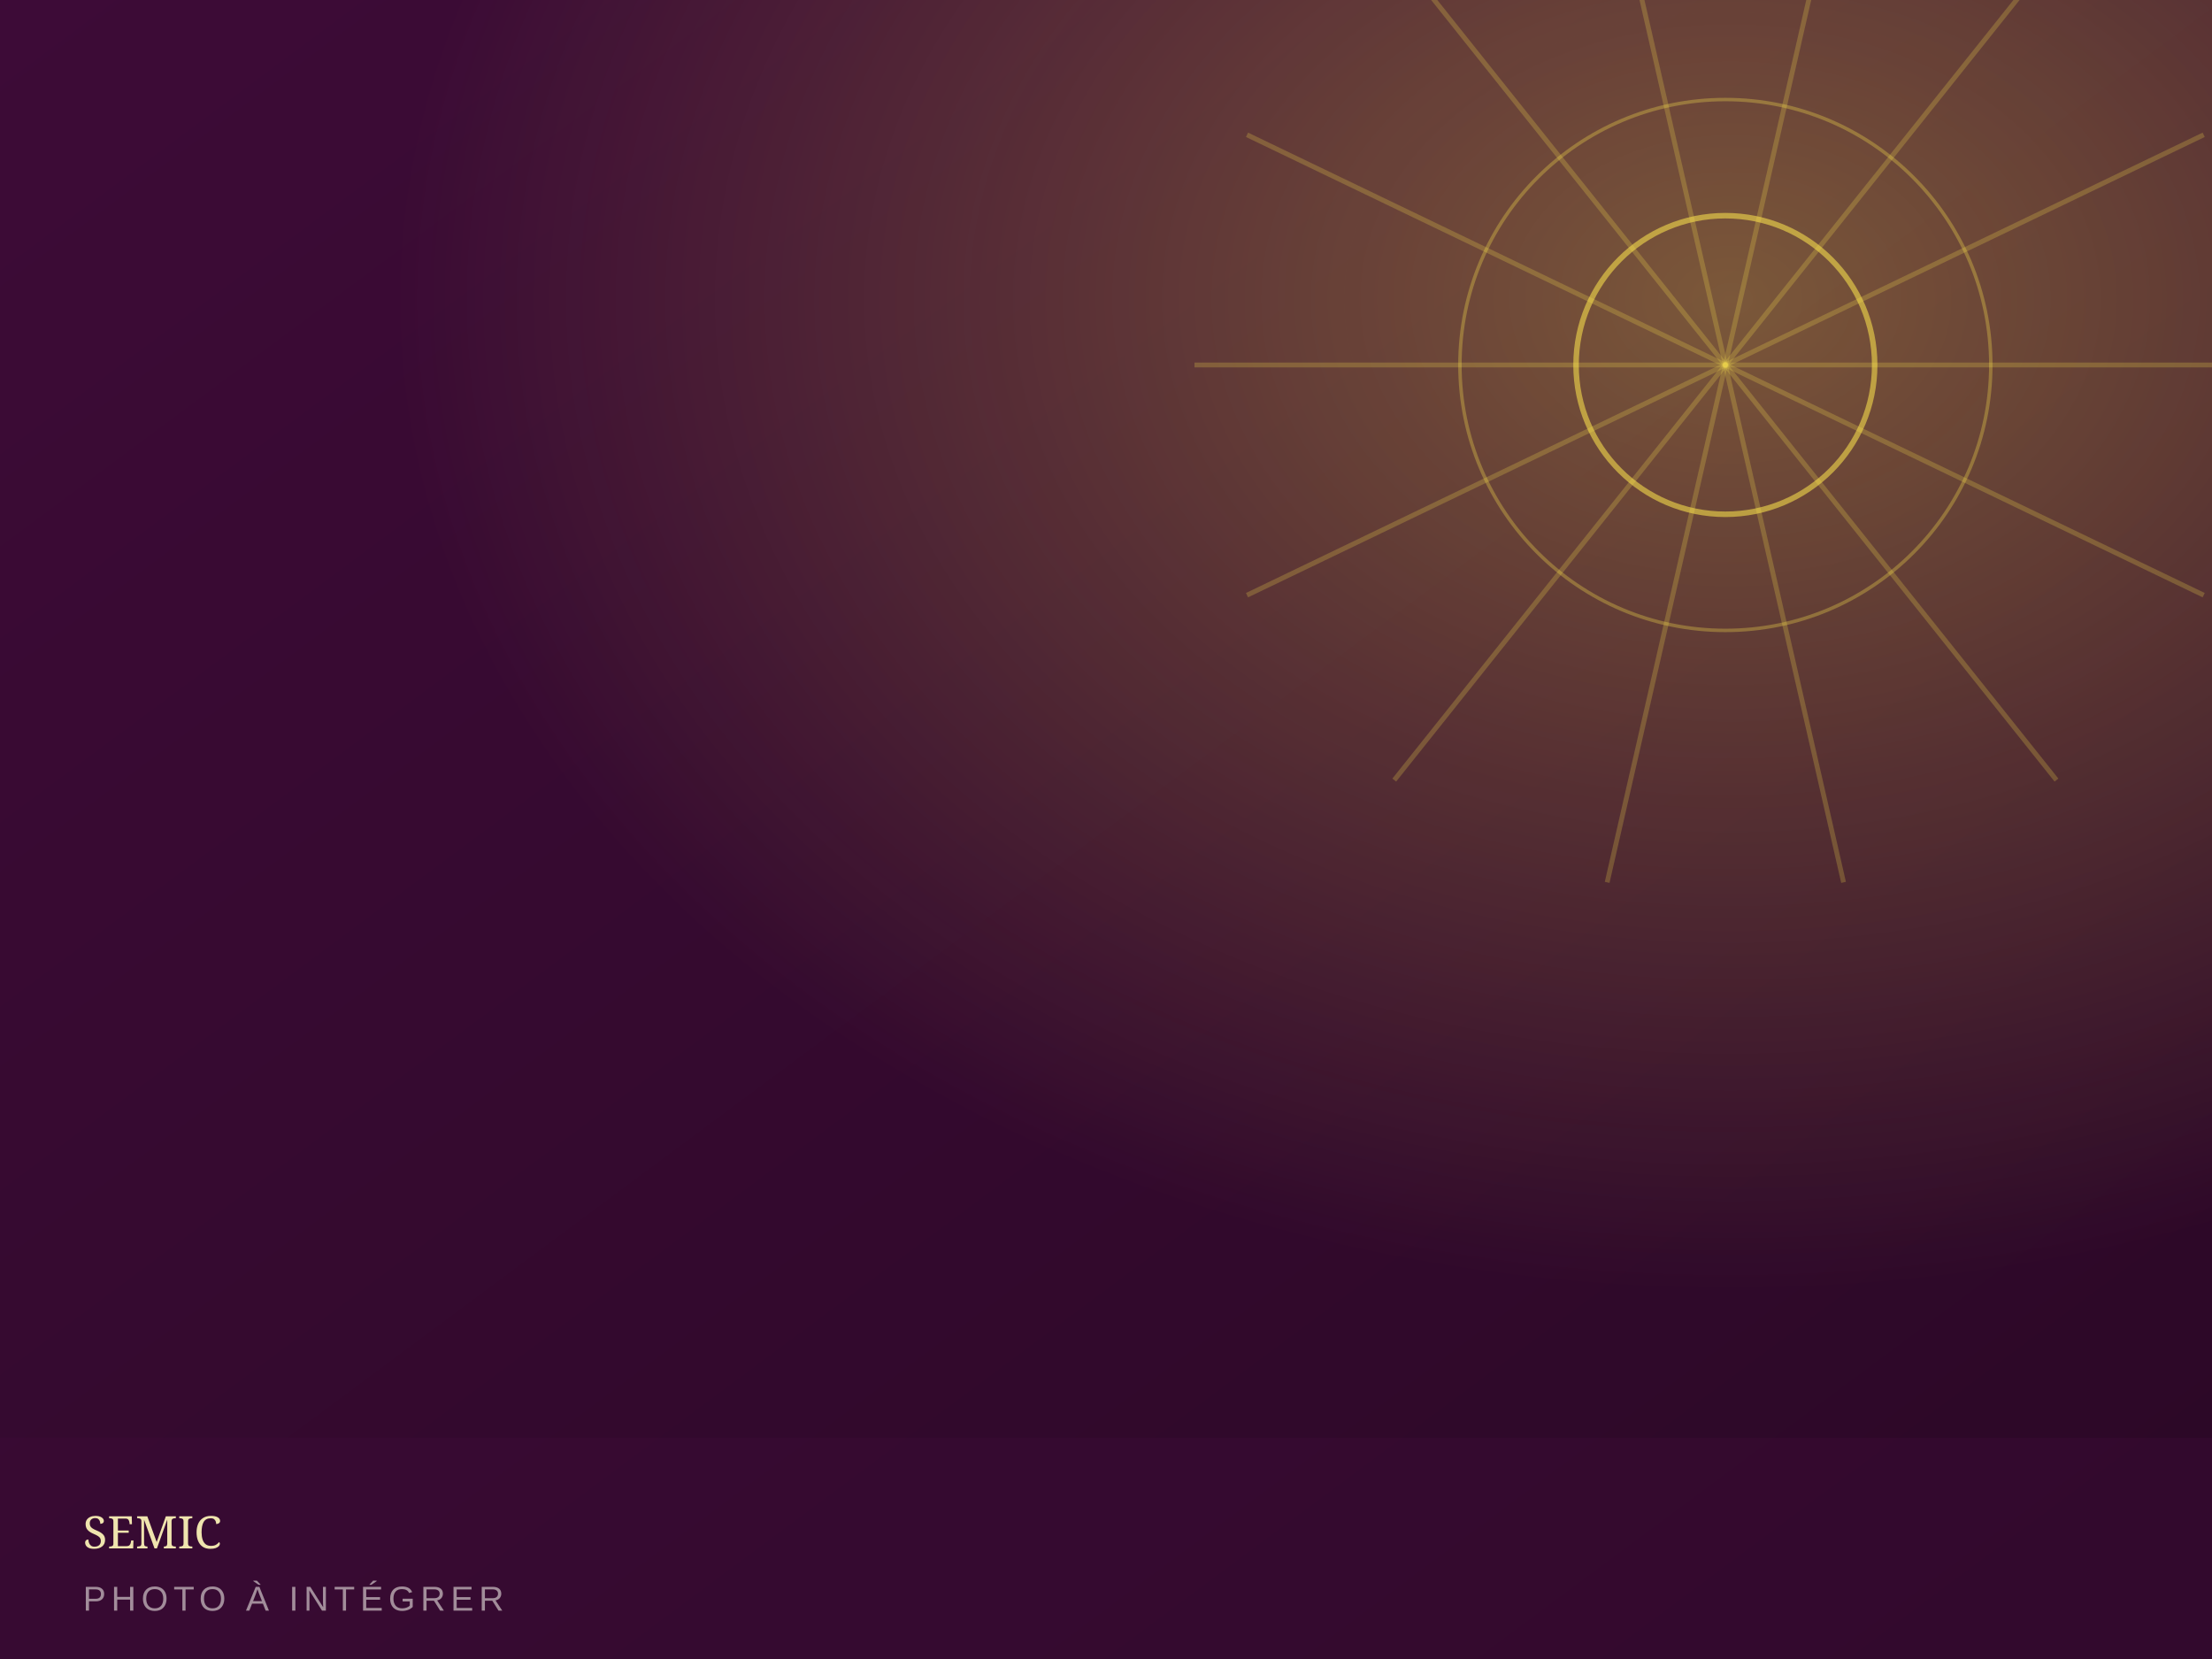
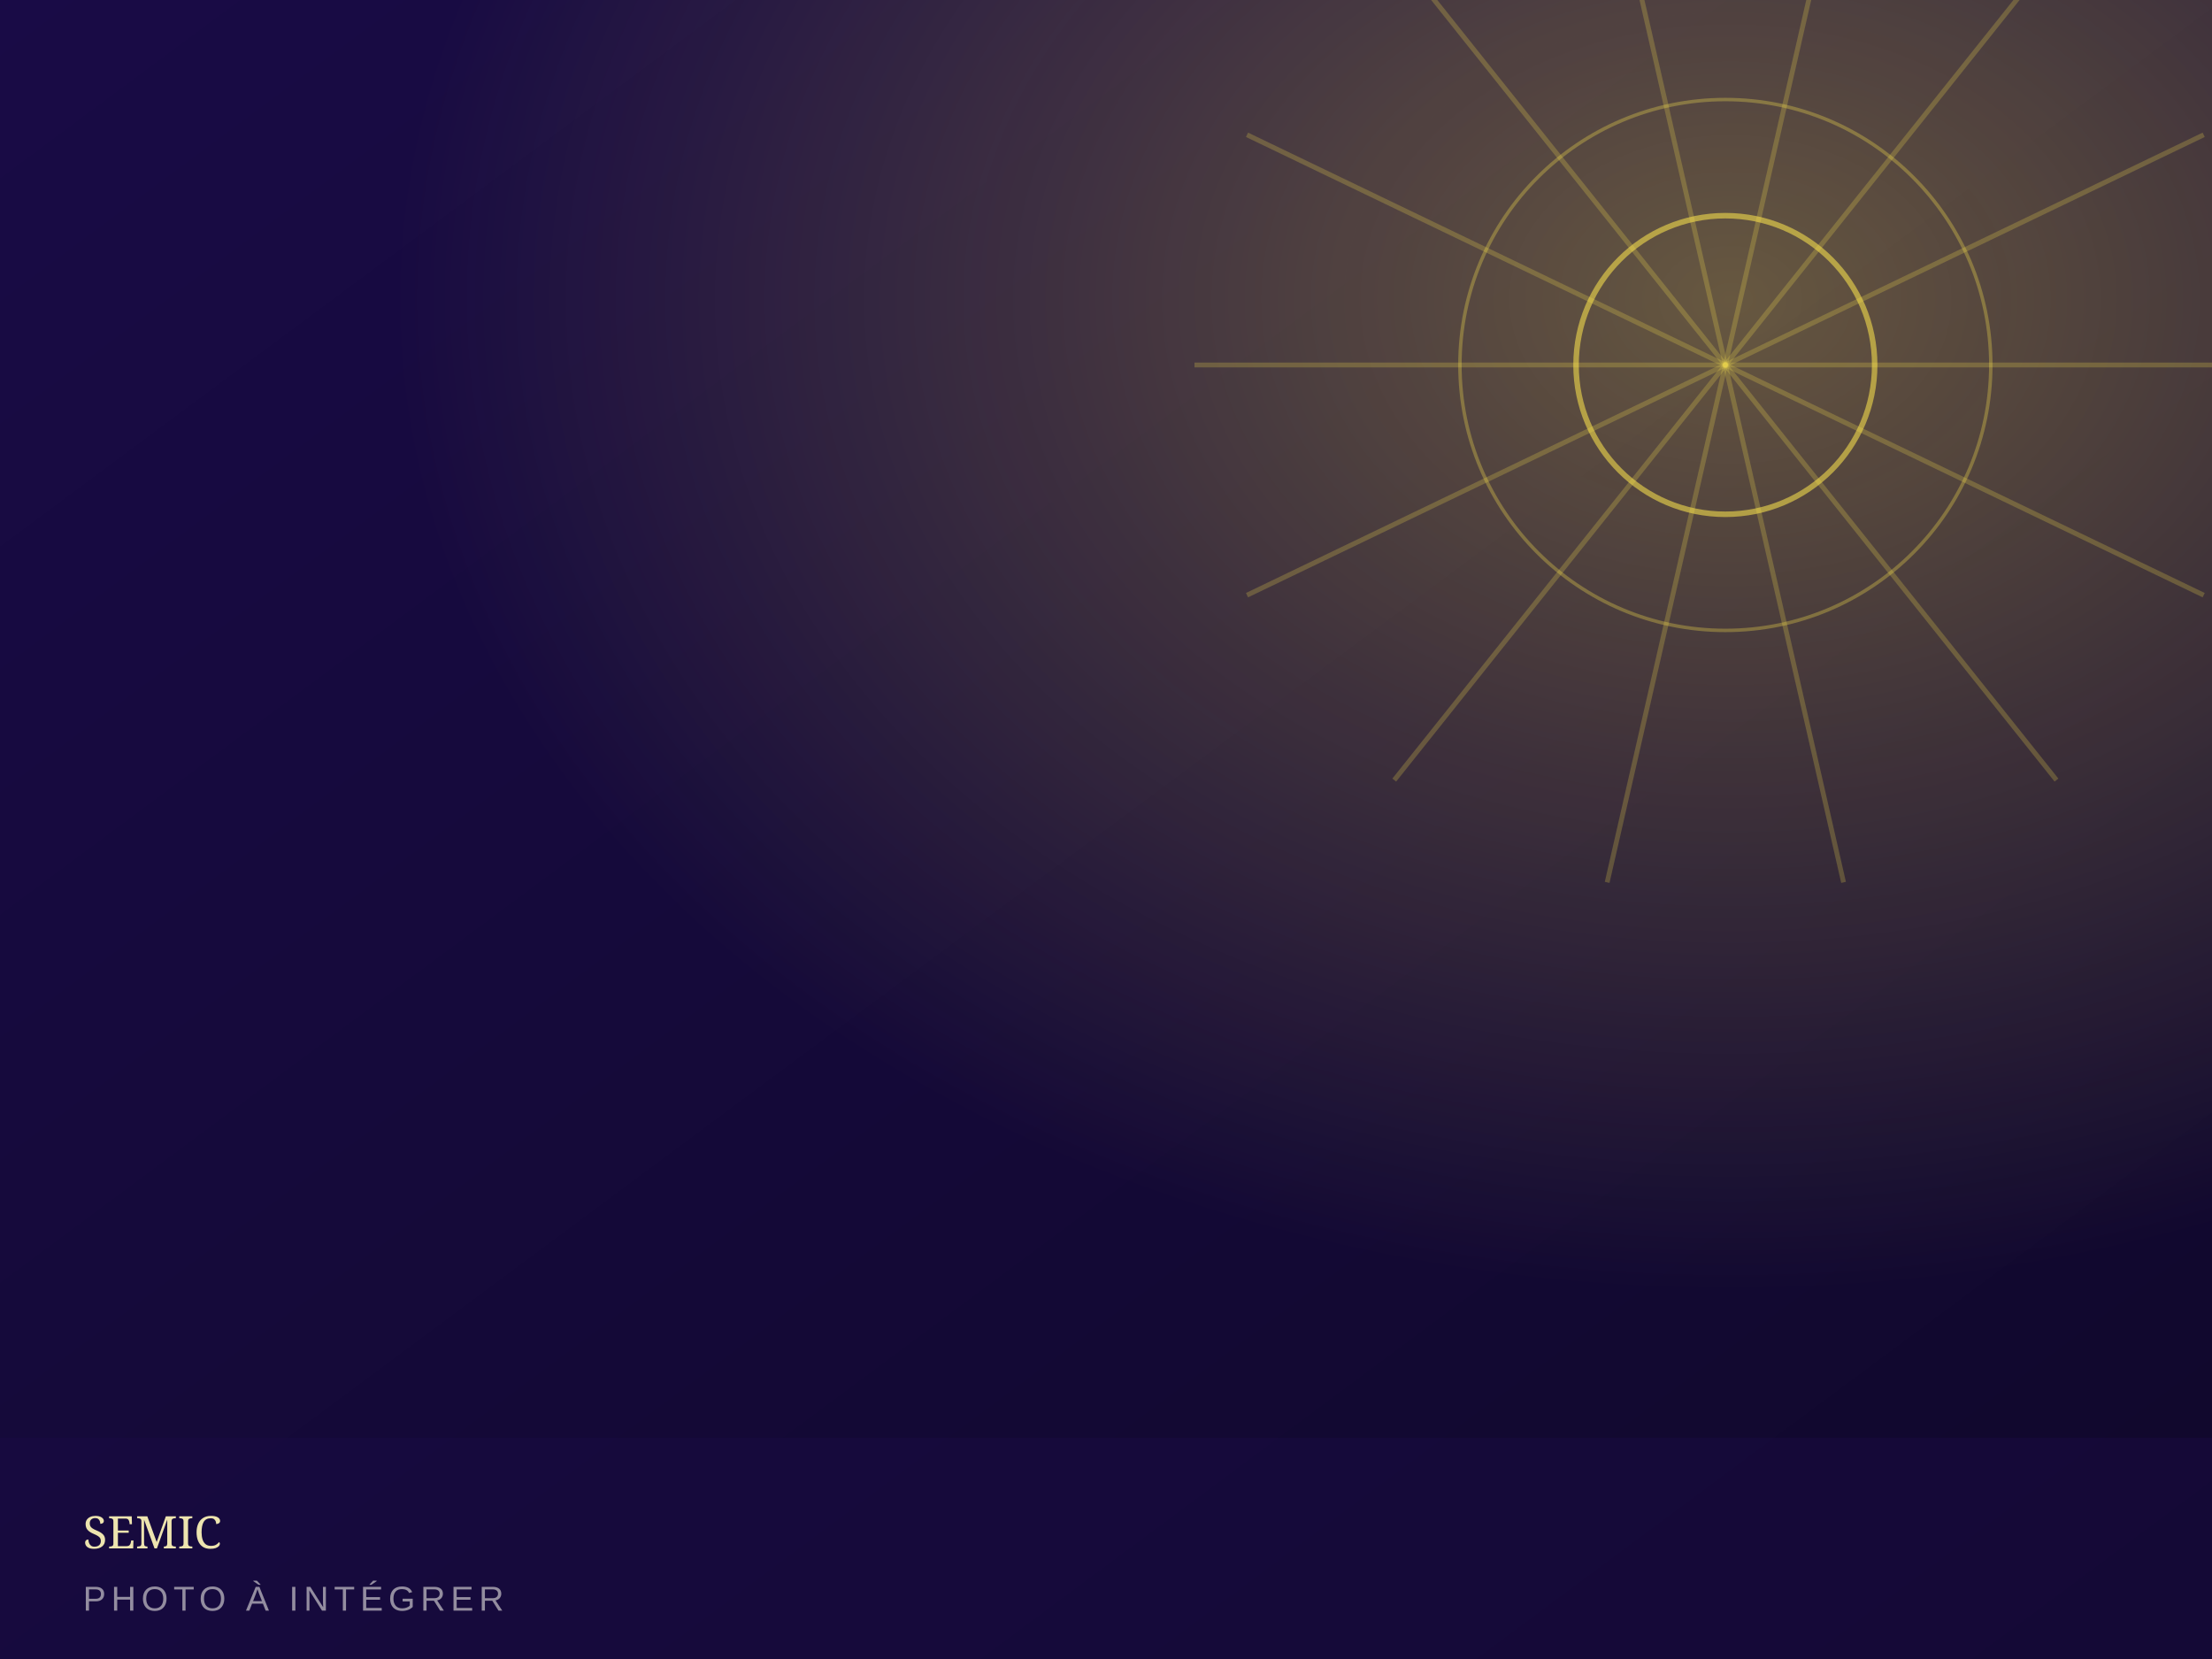
<svg xmlns="http://www.w3.org/2000/svg" viewBox="0 0 640 480" width="640" height="480" role="img" aria-label="SEMIC">
  <defs>
    <linearGradient id="g" x1="0%" y1="0%" x2="100%" y2="100%">
-       <stop offset="0%" stop-color="#3D0B37" />
-       <stop offset="100%" stop-color="#2B0826" />
+       <stop offset="0%" stop-color="#190B46" />
+       <stop offset="100%" stop-color="#10082B" />
    </linearGradient>
    <radialGradient id="r" cx="78%" cy="18%" r="60%">
      <stop offset="0%" stop-color="#FFE74D" stop-opacity=".35" />
      <stop offset="100%" stop-color="#FFE74D" stop-opacity="0" />
    </radialGradient>
  </defs>
  <rect width="640" height="480" fill="url(#g)" />
  <rect width="640" height="480" fill="url(#r)" />
  <line x1="499.2" y1="105.6" x2="652.8" y2="105.6" stroke="#FFE74D" stroke-width="1.4" opacity="0.22" />
  <line x1="499.2" y1="105.6" x2="637.6" y2="172.2" stroke="#FFE74D" stroke-width="1.4" opacity="0.22" />
  <line x1="499.2" y1="105.6" x2="595.0" y2="225.7" stroke="#FFE74D" stroke-width="1.4" opacity="0.22" />
  <line x1="499.2" y1="105.6" x2="533.4" y2="255.3" stroke="#FFE74D" stroke-width="1.4" opacity="0.22" />
  <line x1="499.2" y1="105.6" x2="465.0" y2="255.3" stroke="#FFE74D" stroke-width="1.4" opacity="0.22" />
  <line x1="499.2" y1="105.6" x2="403.4" y2="225.7" stroke="#FFE74D" stroke-width="1.4" opacity="0.22" />
  <line x1="499.2" y1="105.6" x2="360.8" y2="172.2" stroke="#FFE74D" stroke-width="1.4" opacity="0.22" />
  <line x1="499.2" y1="105.6" x2="345.6" y2="105.6" stroke="#FFE74D" stroke-width="1.4" opacity="0.22" />
  <line x1="499.2" y1="105.6" x2="360.8" y2="39.0" stroke="#FFE74D" stroke-width="1.4" opacity="0.22" />
  <line x1="499.2" y1="105.6" x2="403.4" y2="-14.5" stroke="#FFE74D" stroke-width="1.4" opacity="0.22" />
  <line x1="499.2" y1="105.6" x2="465.0" y2="-44.1" stroke="#FFE74D" stroke-width="1.4" opacity="0.22" />
  <line x1="499.2" y1="105.6" x2="533.4" y2="-44.1" stroke="#FFE74D" stroke-width="1.4" opacity="0.22" />
  <line x1="499.2" y1="105.6" x2="595.0" y2="-14.5" stroke="#FFE74D" stroke-width="1.4" opacity="0.22" />
  <line x1="499.2" y1="105.6" x2="637.6" y2="39.0" stroke="#FFE74D" stroke-width="1.4" opacity="0.22" />
  <circle cx="499.2" cy="105.6" r="43.2" fill="none" stroke="#FFE74D" stroke-width="1.6" opacity=".55" />
  <circle cx="499.2" cy="105.6" r="76.8" fill="none" stroke="#FFE74D" stroke-width="1" opacity=".3" />
-   <rect x="0" y="416" width="640" height="64" fill="#3D0B37" opacity=".38" />
+   <rect x="0" y="416" width="640" height="64" fill="#190B46" opacity=".38" />
  <text x="24" y="448" font-family="Georgia, serif" font-size="13" fill="#FFF6B8" opacity=".92">SEMIC</text>
  <text x="24" y="466" font-family="Arial, sans-serif" font-size="10" letter-spacing="1.5" fill="#FAF7F0" opacity=".55">PHOTO À INTÉGRER</text>
</svg>
